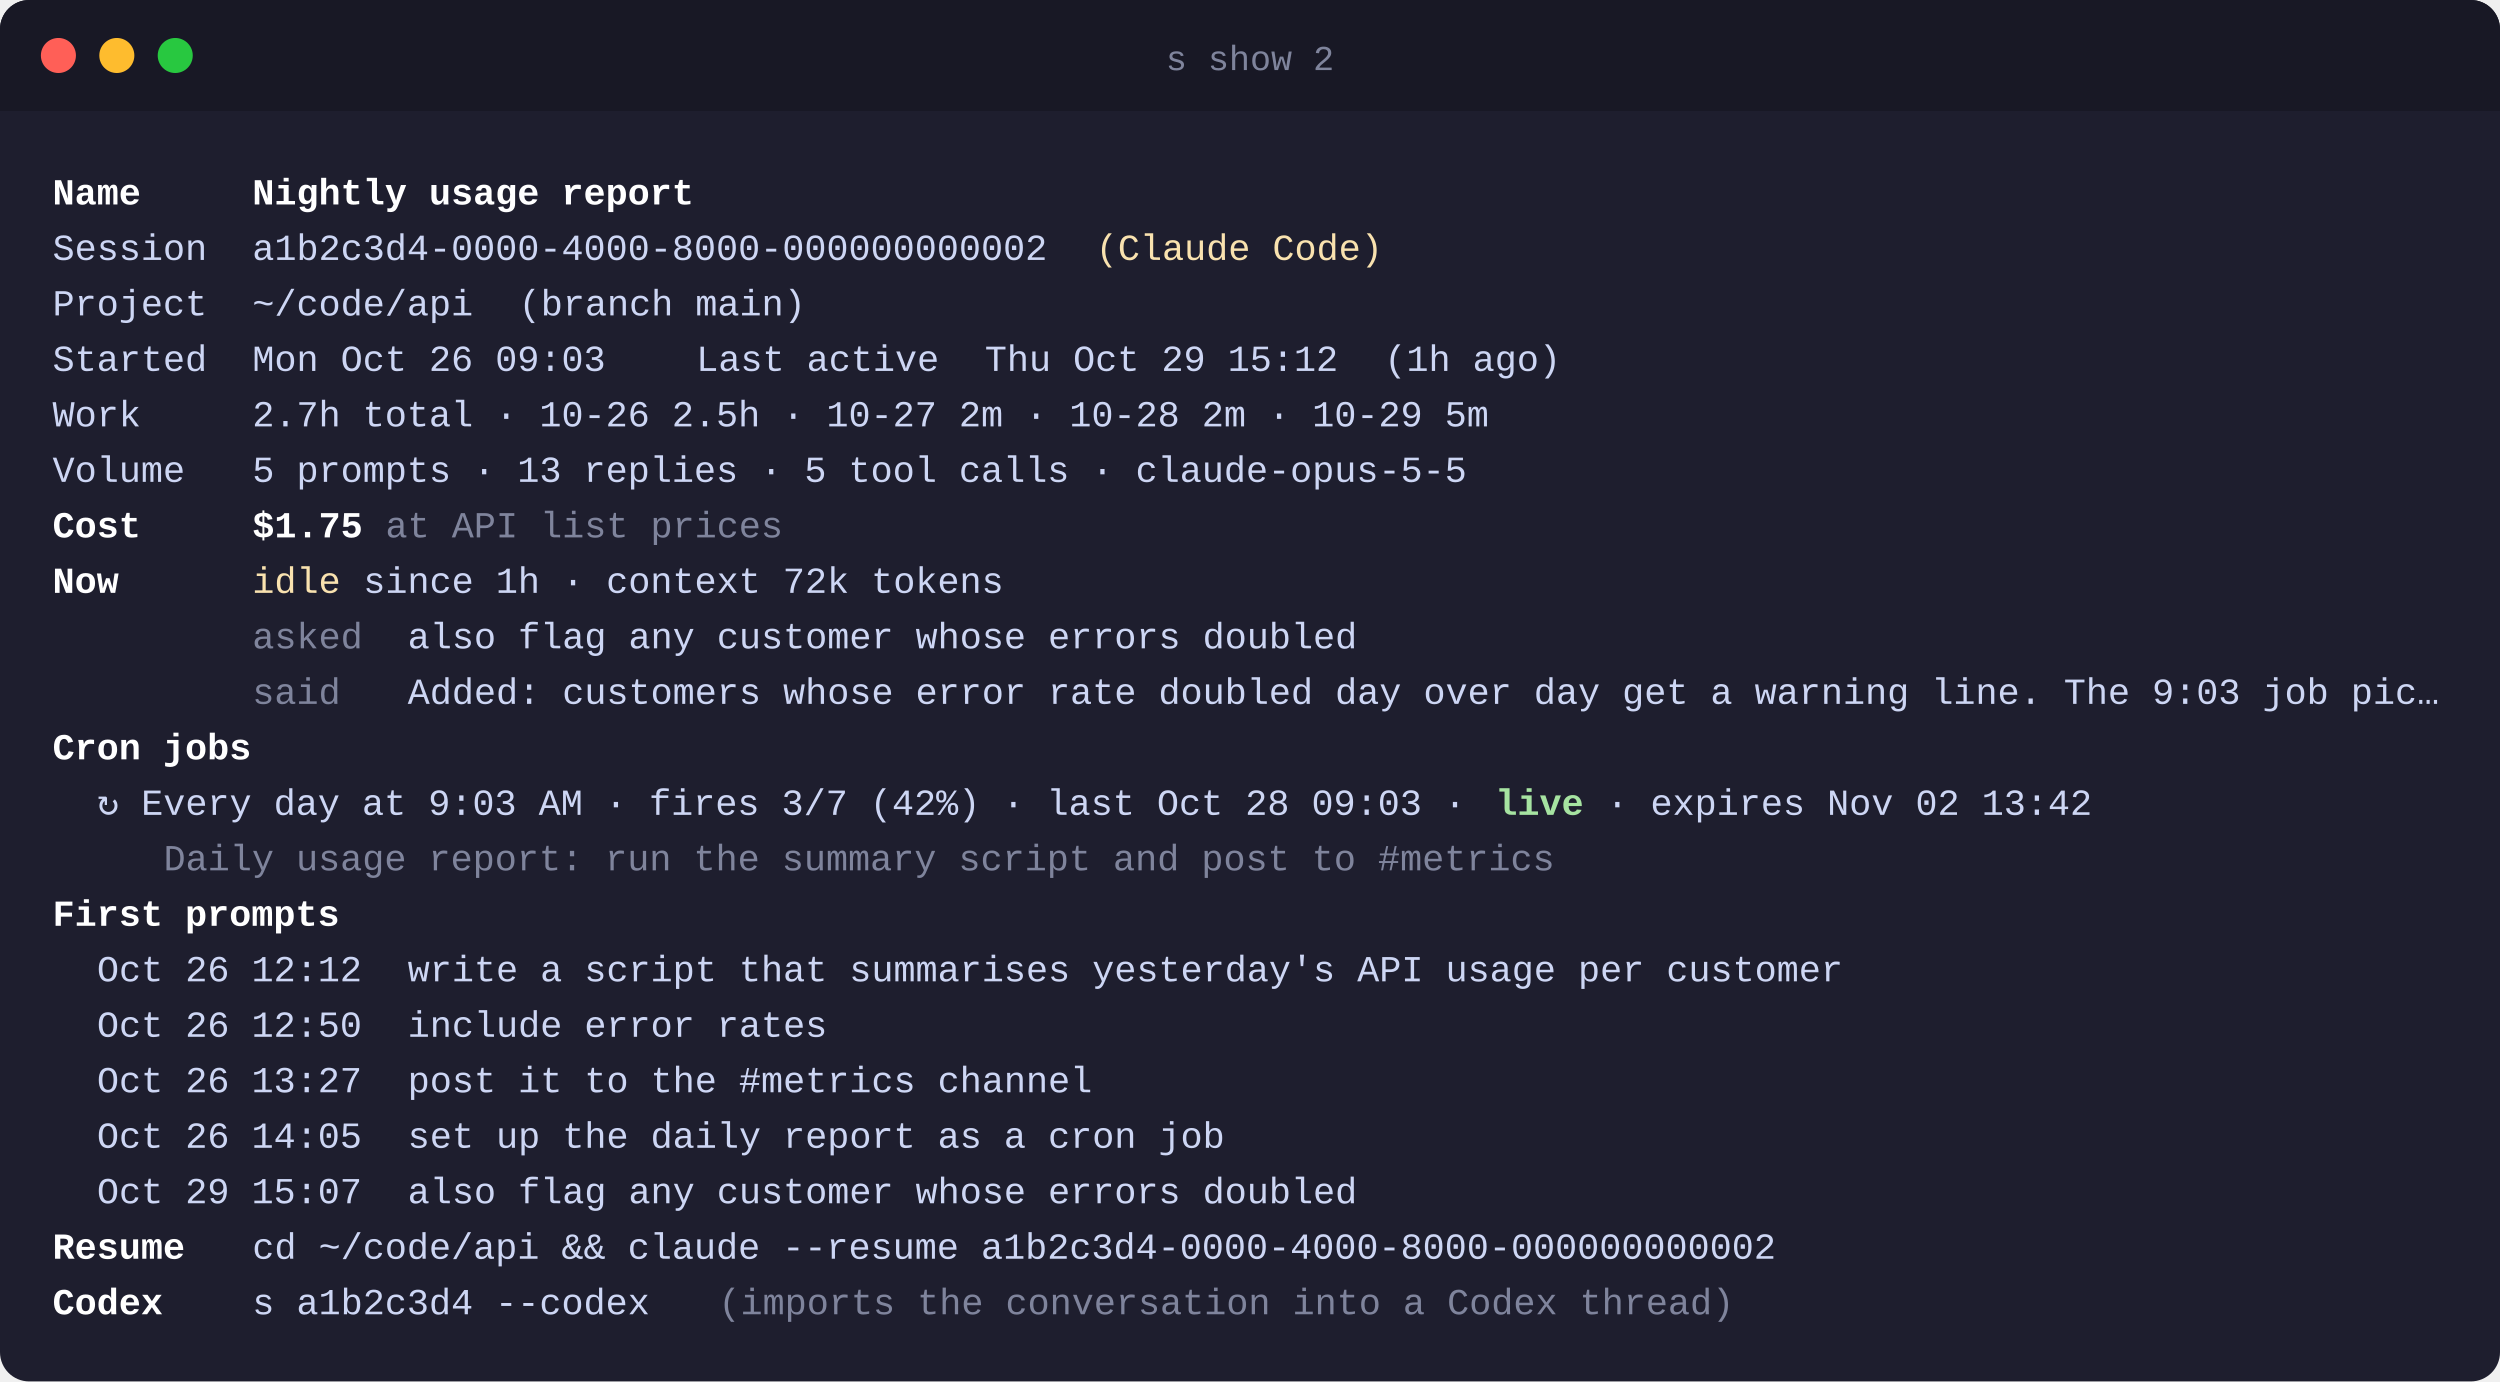
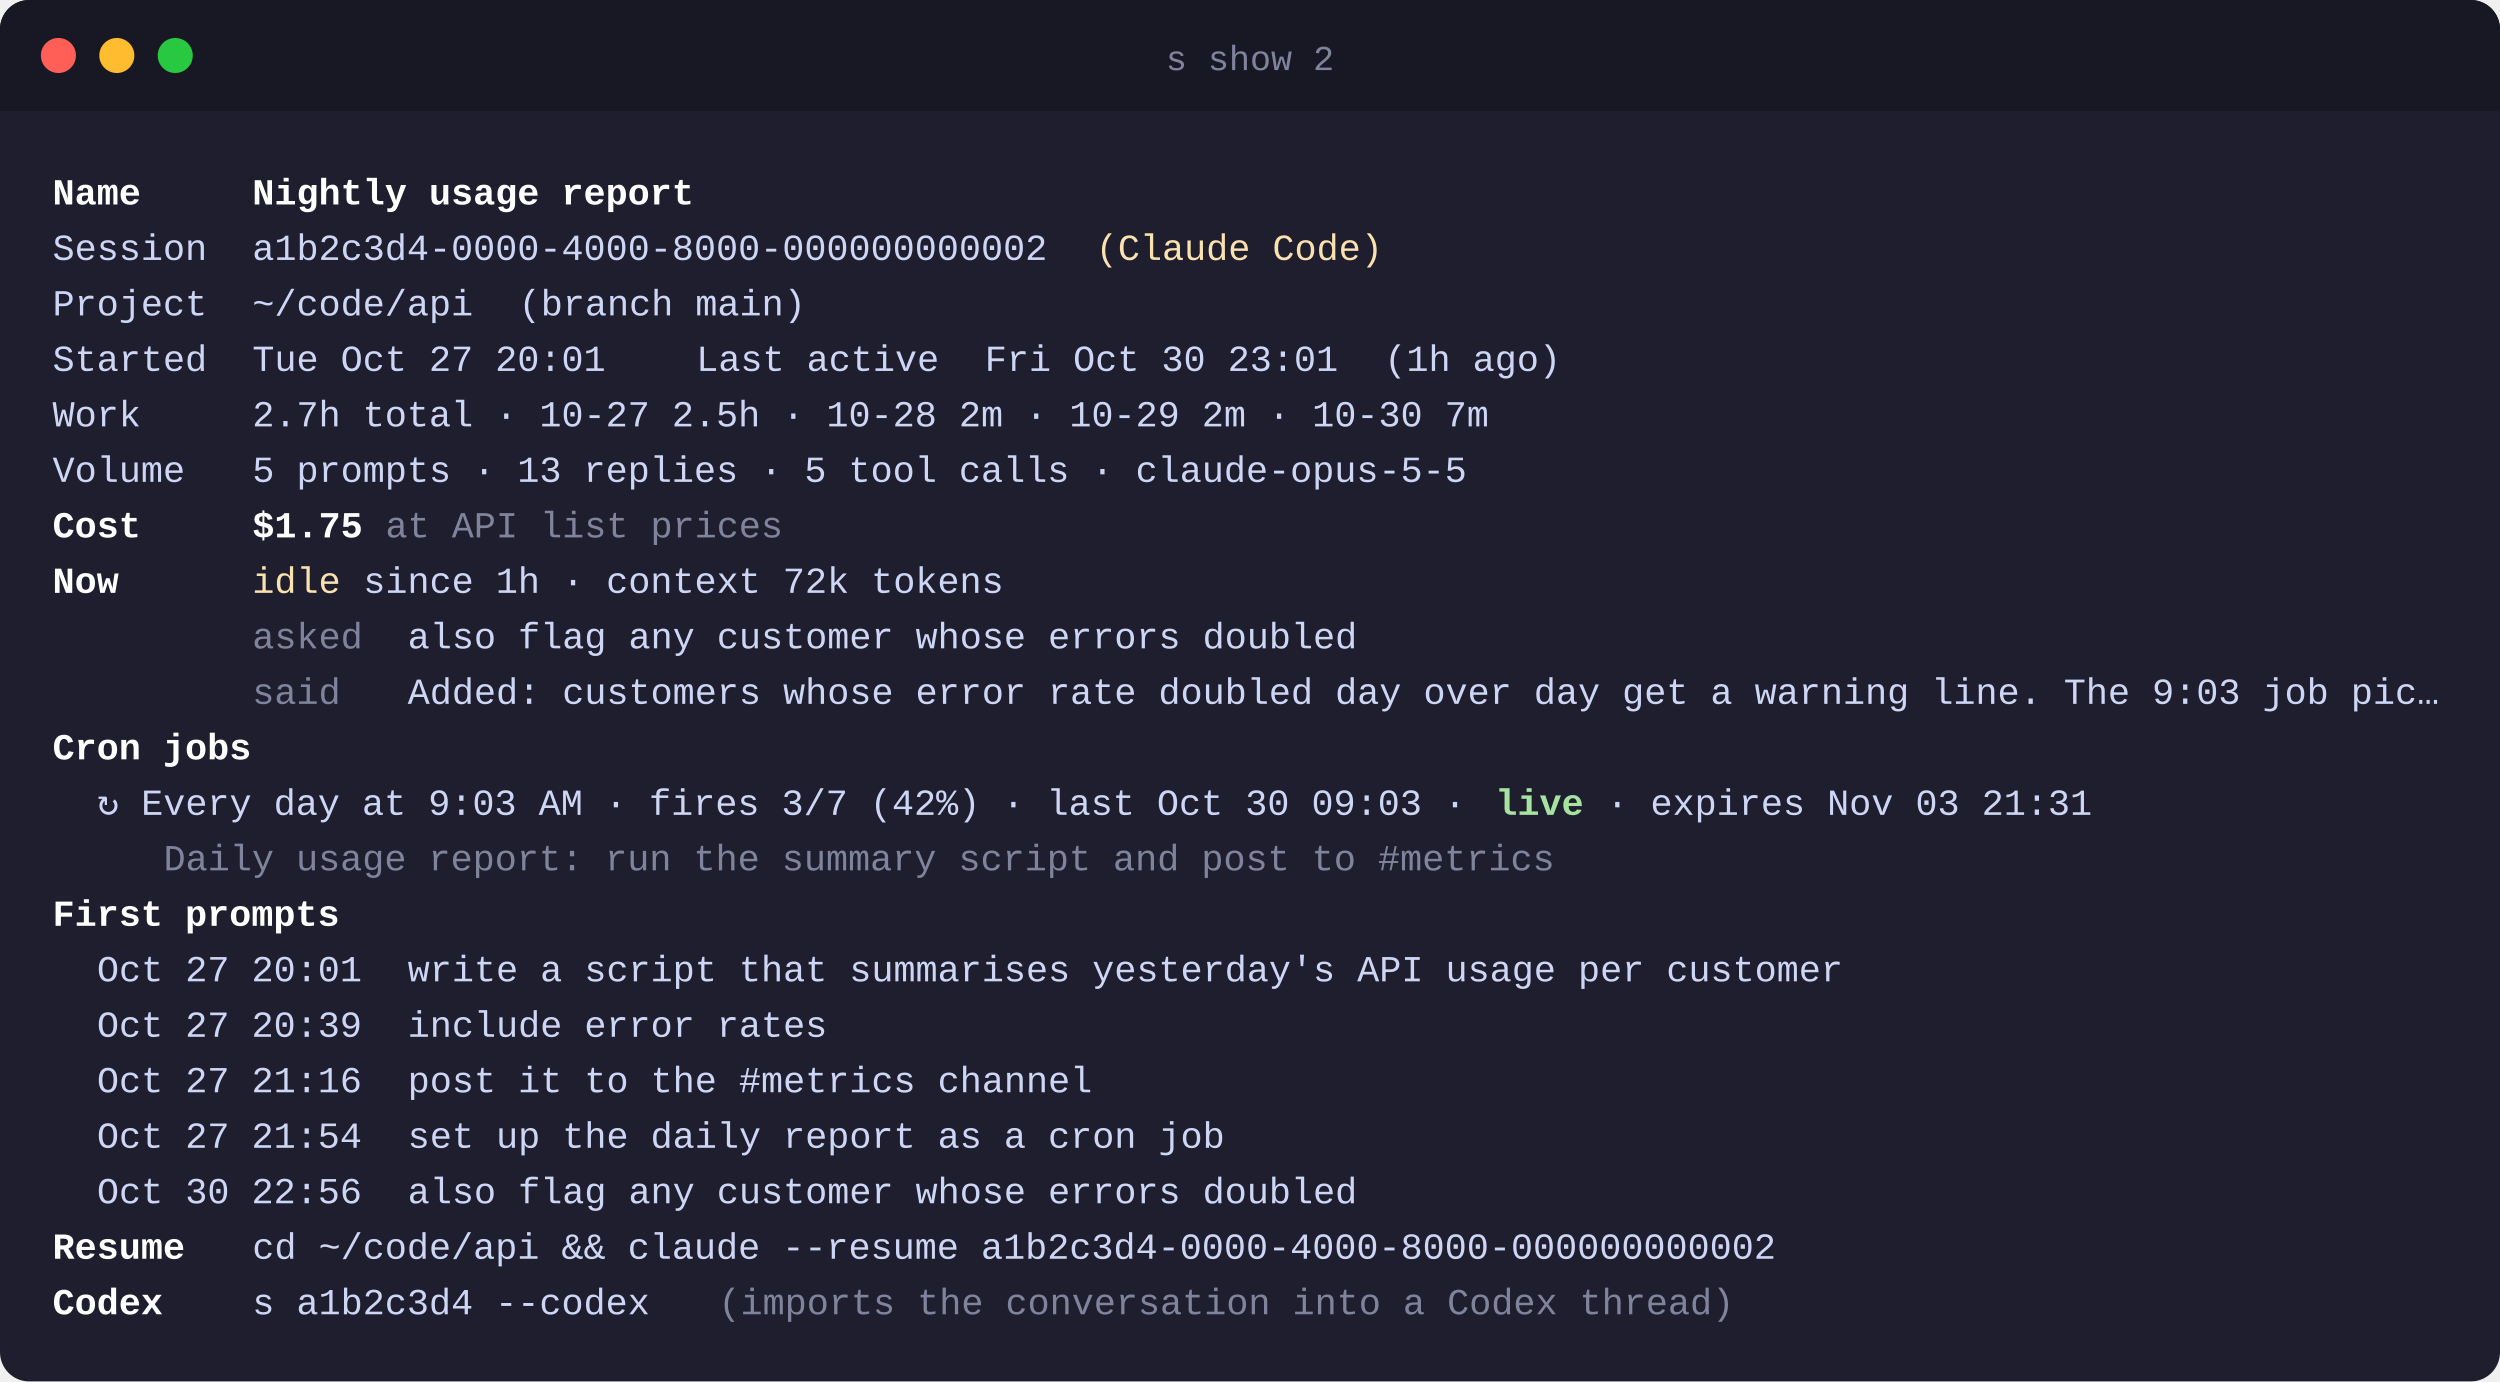
<svg xmlns="http://www.w3.org/2000/svg" width="856" height="473" viewBox="0 0 856 473" font-family="SFMono-Regular, Menlo, Consolas, 'Liberation Mono', monospace" font-size="12.6">
  <rect width="856" height="473" rx="10" fill="#1e1e2e" />
  <path d="M10 0h836a10 10 0 0 1 10 10v28H0V10A10 10 0 0 1 10 0z" fill="#181825" />
  <circle cx="20" cy="19" r="6" fill="#ff5f57" />
  <circle cx="40" cy="19" r="6" fill="#febc2e" />
  <circle cx="60" cy="19" r="6" fill="#28c840" />
  <text x="428.0" y="24" text-anchor="middle" fill="#7f849c" font-size="12">s show 2</text>
  <text y="70">
    <tspan x="18.0" fill="#ffffff" font-weight="600" xml:space="preserve">Name</tspan>
    <tspan x="86.4" fill="#ffffff" font-weight="600" xml:space="preserve">Nightly usage report</tspan>
  </text>
  <text y="89">
    <tspan x="18.0" fill="#cdd6f4" xml:space="preserve">Session</tspan>
    <tspan x="86.4" fill="#cdd6f4" xml:space="preserve">a1b2c3d4-0000-4000-8000-000000000002</tspan>
    <tspan x="375.2" fill="#f9e2af" xml:space="preserve">(Claude Code)</tspan>
  </text>
  <text y="108">
    <tspan x="18.0" fill="#cdd6f4" xml:space="preserve">Project</tspan>
    <tspan x="86.4" fill="#cdd6f4" xml:space="preserve">~/code/api</tspan>
    <tspan x="177.6" fill="#cdd6f4" xml:space="preserve">(branch main)</tspan>
  </text>
  <text y="127">
    <tspan x="18.0" fill="#cdd6f4" xml:space="preserve">Started</tspan>
-     <tspan x="86.4" fill="#cdd6f4" xml:space="preserve">Mon Oct 26 09:03</tspan>
+     <tspan x="86.4" fill="#cdd6f4" xml:space="preserve">Tue Oct 27 20:01</tspan>
    <tspan x="238.4" fill="#cdd6f4" xml:space="preserve">Last active</tspan>
-     <tspan x="337.2" fill="#cdd6f4" xml:space="preserve">Thu Oct 29 15:12</tspan>
+     <tspan x="337.2" fill="#cdd6f4" xml:space="preserve">Fri Oct 30 23:01</tspan>
    <tspan x="474.0" fill="#cdd6f4" xml:space="preserve">(1h ago)</tspan>
  </text>
  <text y="146">
    <tspan x="18.0" fill="#cdd6f4" xml:space="preserve">Work</tspan>
-     <tspan x="86.4" fill="#cdd6f4" xml:space="preserve">2.7h total · 10-26 2.5h · 10-27 2m · 10-28 2m · 10-29 5m</tspan>
+     <tspan x="86.4" fill="#cdd6f4" xml:space="preserve">2.7h total · 10-27 2.5h · 10-28 2m · 10-29 2m · 10-30 7m</tspan>
  </text>
  <text y="165">
    <tspan x="18.0" fill="#cdd6f4" xml:space="preserve">Volume</tspan>
    <tspan x="86.4" fill="#cdd6f4" xml:space="preserve">5 prompts · 13 replies · 5 tool calls · claude-opus-5-5</tspan>
  </text>
  <text y="184">
    <tspan x="18.0" fill="#ffffff" font-weight="600" xml:space="preserve">Cost</tspan>
    <tspan x="86.4" fill="#ffffff" font-weight="600" xml:space="preserve">$1.75</tspan>
    <tspan x="132.0" fill="#7f849c" xml:space="preserve">at API list prices</tspan>
  </text>
  <text y="203">
    <tspan x="18.0" fill="#ffffff" font-weight="600" xml:space="preserve">Now</tspan>
    <tspan x="86.4" fill="#f9e2af" xml:space="preserve">idle</tspan>
    <tspan x="124.4" fill="#cdd6f4" xml:space="preserve">since 1h · context 72k tokens</tspan>
  </text>
  <text y="222">
    <tspan x="86.4" fill="#7f849c" xml:space="preserve">asked</tspan>
    <tspan x="139.6" fill="#cdd6f4" xml:space="preserve">also flag any customer whose errors doubled</tspan>
  </text>
  <text y="241">
    <tspan x="86.4" fill="#7f849c" xml:space="preserve">said</tspan>
    <tspan x="139.6" fill="#cdd6f4" xml:space="preserve">Added: customers whose error rate doubled day over day get a warning line. The 9:03 job pic…</tspan>
  </text>
  <text y="260">
    <tspan x="18.0" fill="#ffffff" font-weight="600" xml:space="preserve">Cron jobs</tspan>
  </text>
  <text y="279">
-     <tspan x="33.2" fill="#cdd6f4" xml:space="preserve">↻ Every day at 9:03 AM · fires 3/7 (42%) · last Oct 28 09:03 · </tspan>
+     <tspan x="33.2" fill="#cdd6f4" xml:space="preserve">↻ Every day at 9:03 AM · fires 3/7 (42%) · last Oct 30 09:03 · </tspan>
    <tspan x="512.0" fill="#a6e3a1" font-weight="600" xml:space="preserve">live</tspan>
-     <tspan x="550.0" fill="#cdd6f4" xml:space="preserve">· expires Nov 02 13:42</tspan>
+     <tspan x="550.0" fill="#cdd6f4" xml:space="preserve">· expires Nov 03 21:31</tspan>
  </text>
  <text y="298">
    <tspan x="56.0" fill="#7f849c" xml:space="preserve">Daily usage report: run the summary script and post to #metrics</tspan>
  </text>
  <text y="317">
    <tspan x="18.0" fill="#ffffff" font-weight="600" xml:space="preserve">First prompts</tspan>
  </text>
  <text y="336">
-     <tspan x="33.2" fill="#cdd6f4" xml:space="preserve">Oct 26 12:12</tspan>
+     <tspan x="33.2" fill="#cdd6f4" xml:space="preserve">Oct 27 20:01</tspan>
    <tspan x="139.6" fill="#cdd6f4" xml:space="preserve">write a script that summarises yesterday's API usage per customer</tspan>
  </text>
  <text y="355">
-     <tspan x="33.2" fill="#cdd6f4" xml:space="preserve">Oct 26 12:50</tspan>
+     <tspan x="33.2" fill="#cdd6f4" xml:space="preserve">Oct 27 20:39</tspan>
    <tspan x="139.6" fill="#cdd6f4" xml:space="preserve">include error rates</tspan>
  </text>
  <text y="374">
-     <tspan x="33.2" fill="#cdd6f4" xml:space="preserve">Oct 26 13:27</tspan>
+     <tspan x="33.2" fill="#cdd6f4" xml:space="preserve">Oct 27 21:16</tspan>
    <tspan x="139.6" fill="#cdd6f4" xml:space="preserve">post it to the #metrics channel</tspan>
  </text>
  <text y="393">
-     <tspan x="33.2" fill="#cdd6f4" xml:space="preserve">Oct 26 14:05</tspan>
+     <tspan x="33.2" fill="#cdd6f4" xml:space="preserve">Oct 27 21:54</tspan>
    <tspan x="139.6" fill="#cdd6f4" xml:space="preserve">set up the daily report as a cron job</tspan>
  </text>
  <text y="412">
-     <tspan x="33.2" fill="#cdd6f4" xml:space="preserve">Oct 29 15:07</tspan>
+     <tspan x="33.2" fill="#cdd6f4" xml:space="preserve">Oct 30 22:56</tspan>
    <tspan x="139.6" fill="#cdd6f4" xml:space="preserve">also flag any customer whose errors doubled</tspan>
  </text>
  <text y="431">
    <tspan x="18.0" fill="#ffffff" font-weight="600" xml:space="preserve">Resume</tspan>
    <tspan x="86.4" fill="#cdd6f4" xml:space="preserve">cd ~/code/api &amp;&amp; claude --resume a1b2c3d4-0000-4000-8000-000000000002</tspan>
  </text>
  <text y="450">
    <tspan x="18.0" fill="#ffffff" font-weight="600" xml:space="preserve">Codex</tspan>
    <tspan x="86.4" fill="#cdd6f4" xml:space="preserve">s a1b2c3d4 --codex</tspan>
    <tspan x="246.0" fill="#7f849c" xml:space="preserve">(imports the conversation into a Codex thread)</tspan>
  </text>
</svg>
